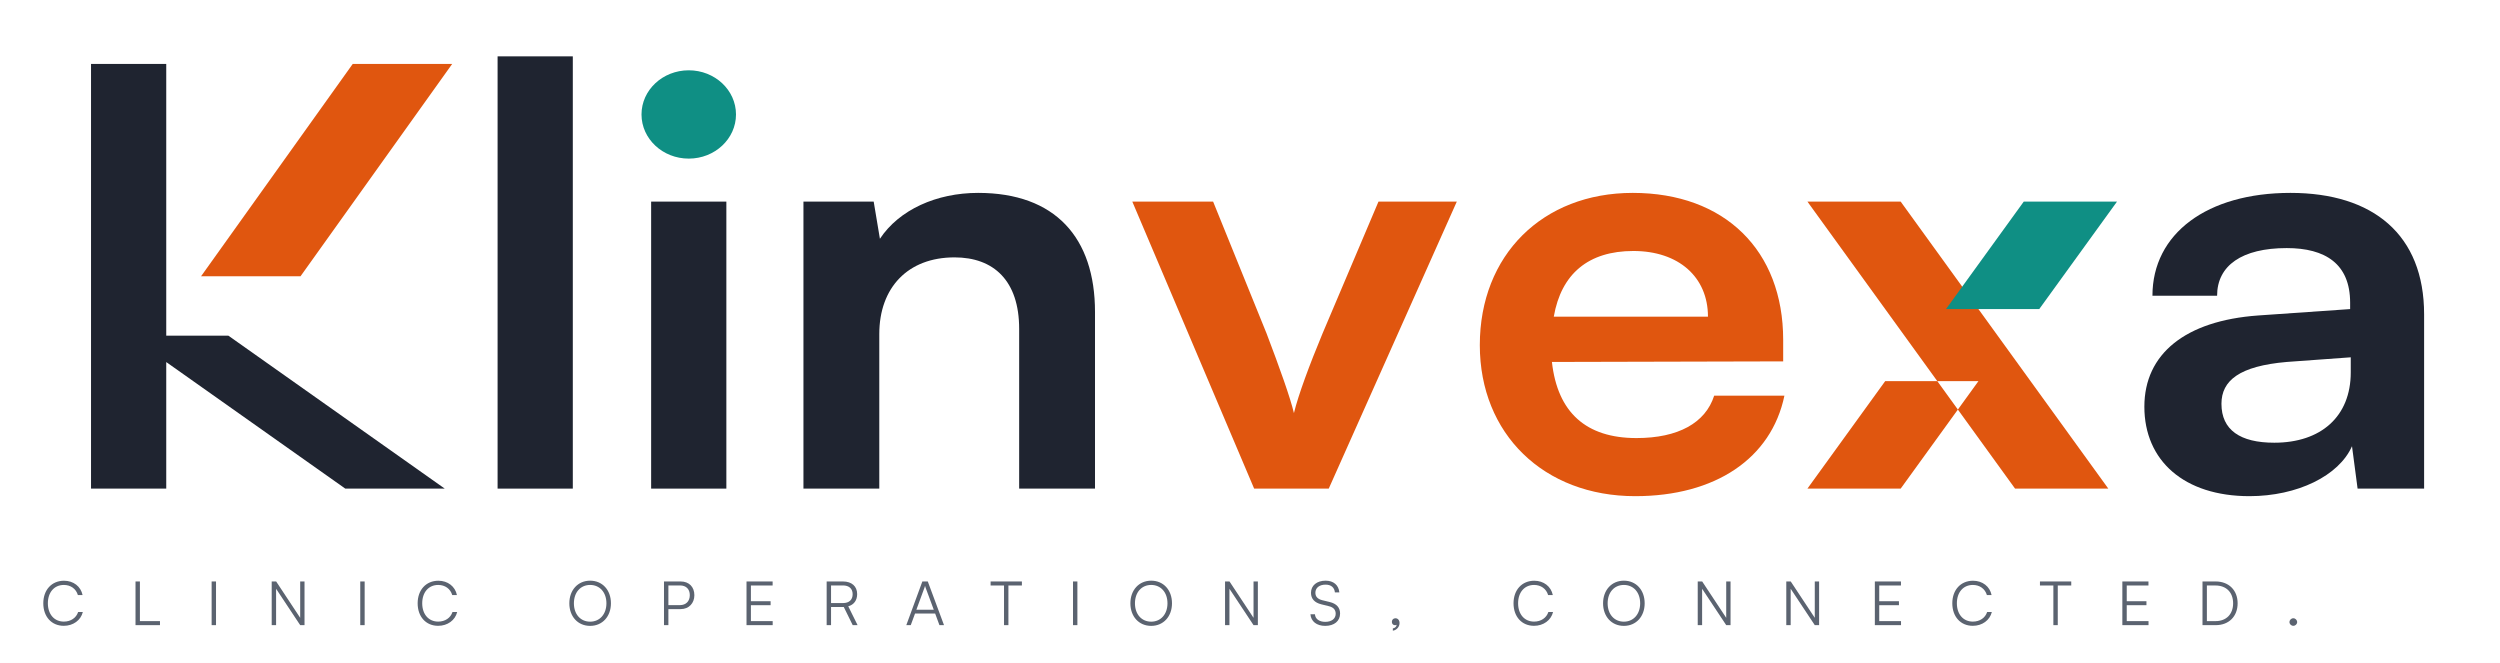
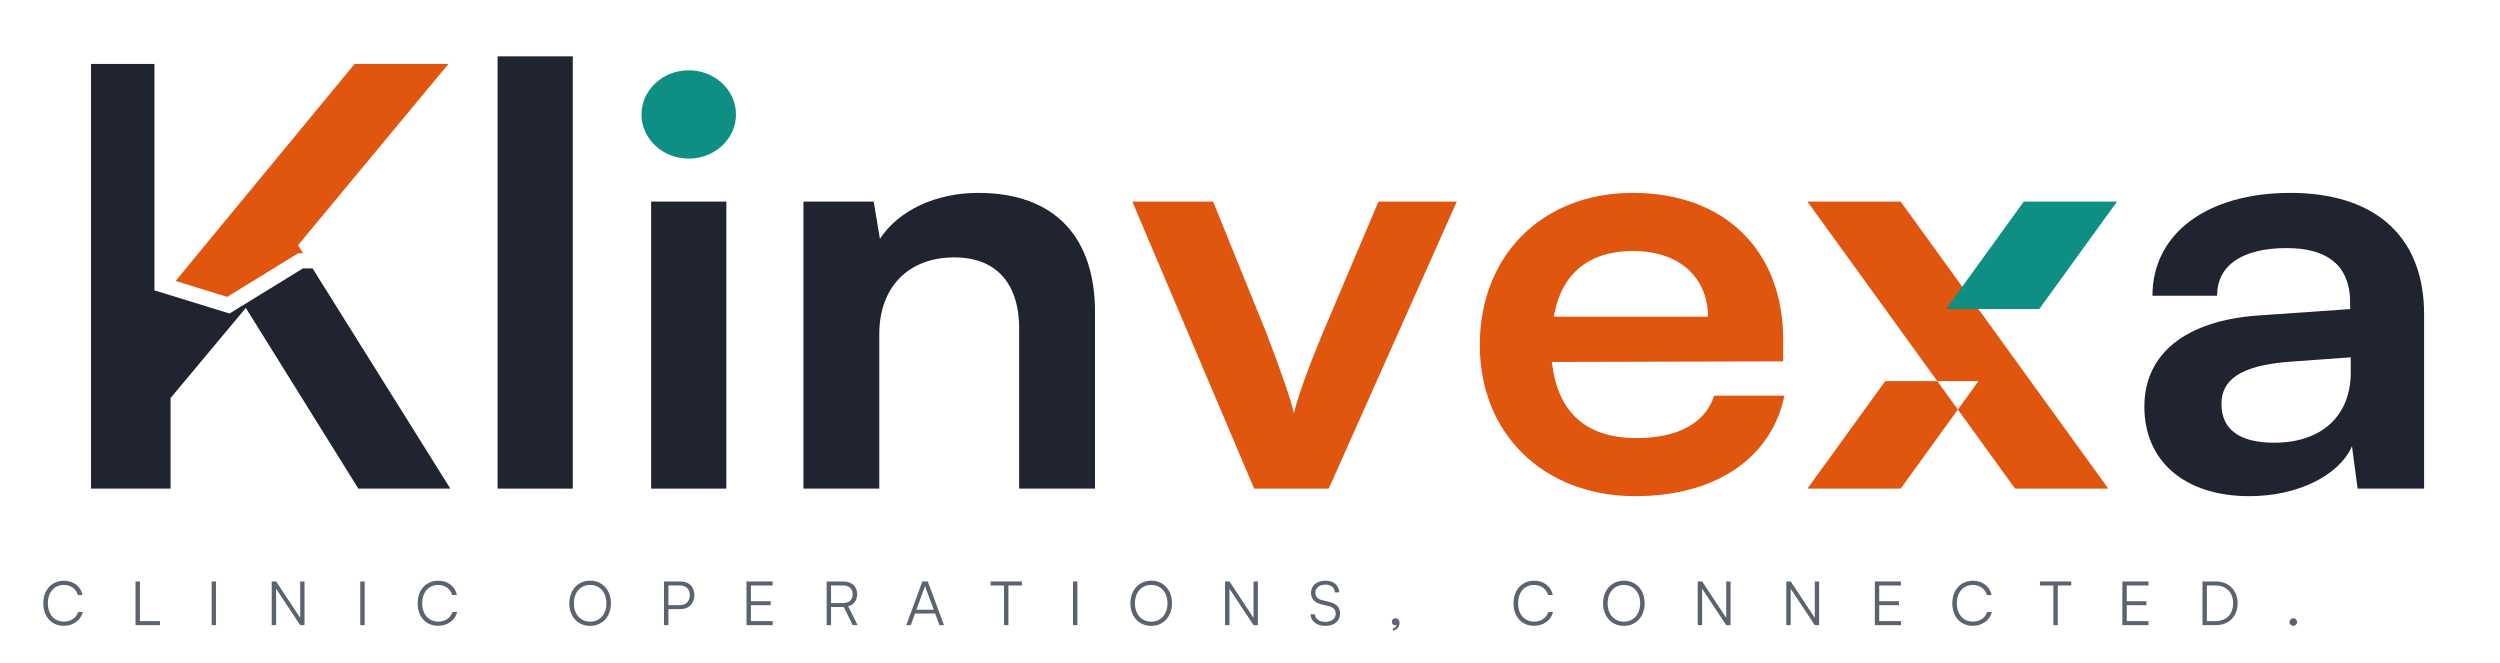
<svg xmlns="http://www.w3.org/2000/svg" viewBox="0 0 4303 1141" role="img" aria-label="Klinvexa">
  <rect width="4303" height="1141" fill="#FFFFFF" />
  <g transform="translate(70 841) scale(1.07 1)">
-     <path d="M81 0V-731H202V0ZM142.0 -263.2L302.0 -263.2L650.0 0.0L490.0 0.0Z" fill="#1F2430" />
-     <path d="M258.0 -365.5L418.0 -365.5L662.0 -731.0L502.0 -731.0Z" fill="#E0560F" />
+     <path d="M659.0 -0.0L511.0 -0.0L330.0 -311.0L209.0 -156.0L209.0 -0.0L81.0 -0.0L81.0 -731.0L183.0 -731.0L183.0 -341.2L303.8 -301.4L421.8 -379.0L437.4 -379.0Z" fill="#1F2430" />
+     <path d="M505.0 -731.0L656.0 -731.0L414.0 -419.0L422.2 -405.0L414.0 -405.0L300.0 -330.0L217.0 -357.4Z" fill="#E0560F" />
    <path d="M856 0V-744H735V0Z" fill="#1F2430" />
    <path d="M982 0V-494H1103V0Z" fill="#1F2430" />
    <path d="M966.5 -644a76 76 0 1 0 152 0a76 76 0 1 0 -152 0Z" fill="#0F8F84" />
    <path d="M1349 0V-266C1349 -346 1395 -398 1470 -398C1533 -398 1574 -358 1574 -275V0H1696V-304C1696 -432 1632 -509 1508 -509C1441 -509 1381 -480 1350 -430L1340 -494H1227V0Z" fill="#1F2430" />
    <path d="M1952 0H2072L2278 -494H2152L2062 -267C2041 -213 2023 -161 2016 -130C2010 -157 1993 -208 1972 -267L1886 -494H1756Z" fill="#E0560F" />
    <path d="M2565 13C2694 13 2784 -52 2805 -160H2692C2678 -113 2634 -87 2567 -87C2486 -87 2440 -131 2431 -218L2803 -219V-256C2803 -410 2709 -509 2561 -509C2416 -509 2315 -402 2315 -247C2315 -94 2418 13 2565 13ZM2562 -409C2635 -409 2682 -364 2682 -296H2434C2446 -370 2490 -409 2562 -409Z" fill="#E0560F" />
    <path d="M2842.0 -494.0L2992.0 -494.0L3326.0 0.0L3176.0 0.0ZM2842.0 0.0L2992.0 0.0L3117.1 -185.0L2967.1 -185.0Z" fill="#E0560F" />
    <path d="M3064.9 -309.0L3214.9 -309.0L3340.0 -494.0L3190.0 -494.0Z" fill="#0F8F84" />
    <path d="M3553 13C3630 13 3697 -22 3718 -73L3727 0H3834V-300C3834 -437 3752 -509 3619 -509C3485 -509 3397 -439 3397 -332H3501C3501 -384 3541 -414 3613 -414C3675 -414 3715 -387 3715 -320V-309L3567 -298C3450 -289 3384 -232 3384 -141C3384 -48 3448 13 3553 13ZM3593 -79C3538 -79 3508 -101 3508 -146C3508 -186 3537 -211 3613 -218L3716 -226V-200C3716 -124 3668 -79 3593 -79Z" fill="#1F2430" />
  </g>
  <g transform="translate(70 1076) scale(0.105)" fill="#5B6370">
    <path d="M379 11C533 11 658 -80 691 -215H614C583 -119 493 -58 380 -58C223 -58 118 -178 118 -358C118 -539 223 -659 380 -659C492 -659 580 -596 610 -493H687C658 -635 537 -728 383 -728C181 -728 43 -578 43 -358C43 -138 179 11 379 11Z" />
    <path d="M1626.719 -716H1554.719V0H1955.719V-66H1626.719Z" />
    <path d="M2874.439 -716H2802.439V0H2874.439Z" />
    <path d="M3859.158 0V-596L4254.158 0H4325.158V-716H4254.158V-120L3860.158 -716H3787.158V0Z" />
    <path d="M5310.878 -716H5238.878V0H5310.878Z" />
    <path d="M6515.597 11C6669.597 11 6794.597 -80 6827.597 -215H6750.597C6719.597 -119 6629.597 -58 6516.597 -58C6359.597 -58 6254.597 -178 6254.597 -358C6254.597 -539 6359.597 -659 6516.597 -659C6628.597 -659 6716.597 -596 6746.597 -493H6823.597C6794.597 -635 6673.597 -728 6519.597 -728C6317.597 -728 6179.597 -578 6179.597 -358C6179.597 -138 6315.597 11 6515.597 11Z" />
    <path d="M9348.036 -358C9348.036 -576 9208.036 -729 9007.036 -729C8807.036 -729 8666.036 -575 8666.036 -358C8666.036 -141 8806.036 12 9007.036 12C9207.036 12 9348.036 -141 9348.036 -358ZM9274.036 -358C9274.036 -180 9165.036 -57 9007.036 -57C8849.036 -57 8741.036 -179 8741.036 -358C8741.036 -537 8849.036 -659 9007.036 -659C9165.036 -659 9274.036 -537 9274.036 -358Z" />
    <path d="M10490.755 -263C10627.755 -263 10715.755 -361 10715.755 -491C10715.755 -626 10628.755 -716 10490.755 -716H10217.755V0H10289.755V-263ZM10480.755 -651C10579.755 -651 10640.755 -591 10640.755 -492C10640.755 -394 10580.755 -328 10476.755 -328H10289.755V-651Z" />
    <path d="M11999.474 0V-66H11642.474V-327H11965.474V-392H11642.474V-650H11998.474V-716H11570.474V0Z" />
    <path d="M12956.194 0V-297H13165.194L13311.194 0H13391.194L13238.194 -309C13330.194 -334 13384.194 -406 13384.194 -509C13384.194 -636 13296.194 -716 13151.194 -716H12884.194V0ZM12956.194 -651H13151.194C13249.194 -651 13310.194 -600 13310.194 -507C13310.194 -416 13252.194 -362 13153.194 -362H12956.194Z" />
    <path d="M14262.913 0 14332.913 -190H14662.913L14732.913 0H14807.913L14541.913 -716H14452.913L14189.913 0ZM14487.913 -615C14491.913 -625 14495.913 -638 14496.913 -644C14497.913 -637 14502.913 -625 14505.913 -615L14639.913 -253H14354.913Z" />
    <path d="M15571.633 -650H15791.633V0H15863.633V-650H16084.633V-716H15571.633Z" />
    <path d="M16994.352 -716H16922.352V0H16994.352Z" />
    <path d="M18545.071 -358C18545.071 -576 18405.071 -729 18204.071 -729C18004.071 -729 17863.071 -575 17863.071 -358C17863.071 -141 18003.071 12 18204.071 12C18404.071 12 18545.071 -141 18545.071 -358ZM18471.071 -358C18471.071 -180 18362.071 -57 18204.071 -57C18046.071 -57 17938.071 -179 17938.071 -358C17938.071 -537 18046.071 -659 18204.071 -659C18362.071 -659 18471.071 -537 18471.071 -358Z" />
    <path d="M19486.791 0V-596L19881.791 0H19952.791V-716H19881.791V-120L19487.791 -716H19414.791V0Z" />
    <path d="M20823.51 -530C20823.51 -432 20882.51 -368 20994.51 -341L21115.51 -311C21192.51 -293 21228.51 -251 21228.51 -187C21228.51 -105 21161.51 -54 21056.51 -54C20958.51 -54 20892.51 -103 20888.51 -178H20814.51C20823.51 -61 20917.51 12 21056.51 12C21204.51 12 21300.51 -67 21300.51 -191C21300.51 -288 21242.51 -352 21130.51 -379L21007.51 -409C20932.51 -428 20895.51 -468 20895.51 -531C20895.51 -612 20961.51 -664 21062.51 -664C21152.51 -664 21207.51 -618 21215.51 -537H21288.51C21277.51 -657 21192.51 -729 21063.51 -729C20919.51 -729 20823.51 -650 20823.51 -530Z" />
    <path d="M22275.23 -34C22275.23 -84 22244.23 -113 22208.23 -113C22173.23 -113 22149.23 -88 22149.23 -53C22149.23 -19 22173.23 1 22201.23 1C22213.23 1 22221.23 -2 22227.23 -6C22227.23 22 22201.23 48 22165.23 54V91C22227.23 82 22275.23 28 22275.23 -34Z" />
    <path d="M24479.668 11C24633.668 11 24758.668 -80 24791.668 -215H24714.668C24683.668 -119 24593.668 -58 24480.668 -58C24323.668 -58 24218.668 -178 24218.668 -358C24218.668 -539 24323.668 -659 24480.668 -659C24592.668 -659 24680.668 -596 24710.668 -493H24787.668C24758.668 -635 24637.668 -728 24483.668 -728C24281.668 -728 24143.668 -578 24143.668 -358C24143.668 -138 24279.668 11 24479.668 11Z" />
    <path d="M26293.388 -358C26293.388 -576 26153.388 -729 25952.388 -729C25752.388 -729 25611.388 -575 25611.388 -358C25611.388 -141 25751.388 12 25952.388 12C26152.388 12 26293.388 -141 26293.388 -358ZM26219.388 -358C26219.388 -180 26110.388 -57 25952.388 -57C25794.388 -57 25686.388 -179 25686.388 -358C25686.388 -537 25794.388 -659 25952.388 -659C26110.388 -659 26219.388 -537 26219.388 -358Z" />
    <path d="M27235.107 0V-596L27630.107 0H27701.107V-716H27630.107V-120L27236.107 -716H27163.107V0Z" />
    <path d="M28686.827 0V-596L29081.827 0H29152.827V-716H29081.827V-120L28687.827 -716H28614.827V0Z" />
    <path d="M30495.546 0V-66H30138.546V-327H30461.546V-392H30138.546V-650H30494.546V-716H30066.546V0Z" />
    <path d="M31672.265 11C31826.265 11 31951.265 -80 31984.265 -215H31907.265C31876.265 -119 31786.265 -58 31673.265 -58C31516.265 -58 31411.265 -178 31411.265 -358C31411.265 -539 31516.265 -659 31673.265 -659C31785.265 -659 31873.265 -596 31903.265 -493H31980.265C31951.265 -635 31830.265 -728 31676.265 -728C31474.265 -728 31336.265 -578 31336.265 -358C31336.265 -138 31472.265 11 31672.265 11Z" />
    <path d="M32772.985 -650H32992.985V0H33064.985V-650H33285.985V-716H32772.985Z" />
    <path d="M34552.704 0V-66H34195.704V-327H34518.704V-392H34195.704V-650H34551.704V-716H34123.704V0Z" />
    <path d="M35655.423 0C35870.423 0 36013.423 -144 36013.423 -358C36013.423 -572 35869.423 -716 35653.423 -716H35437.423V0ZM35650.423 -650C35827.423 -650 35939.423 -537 35939.423 -358C35939.423 -180 35827.423 -66 35652.423 -66H35509.423V-650Z" />
    <path d="M36926.143 11C36960.143 11 36989.143 -17 36989.143 -50C36989.143 -84 36960.143 -113 36926.143 -113C36892.143 -113 36863.143 -84 36863.143 -50C36863.143 -17 36892.143 11 36926.143 11Z" />
  </g>
</svg>
